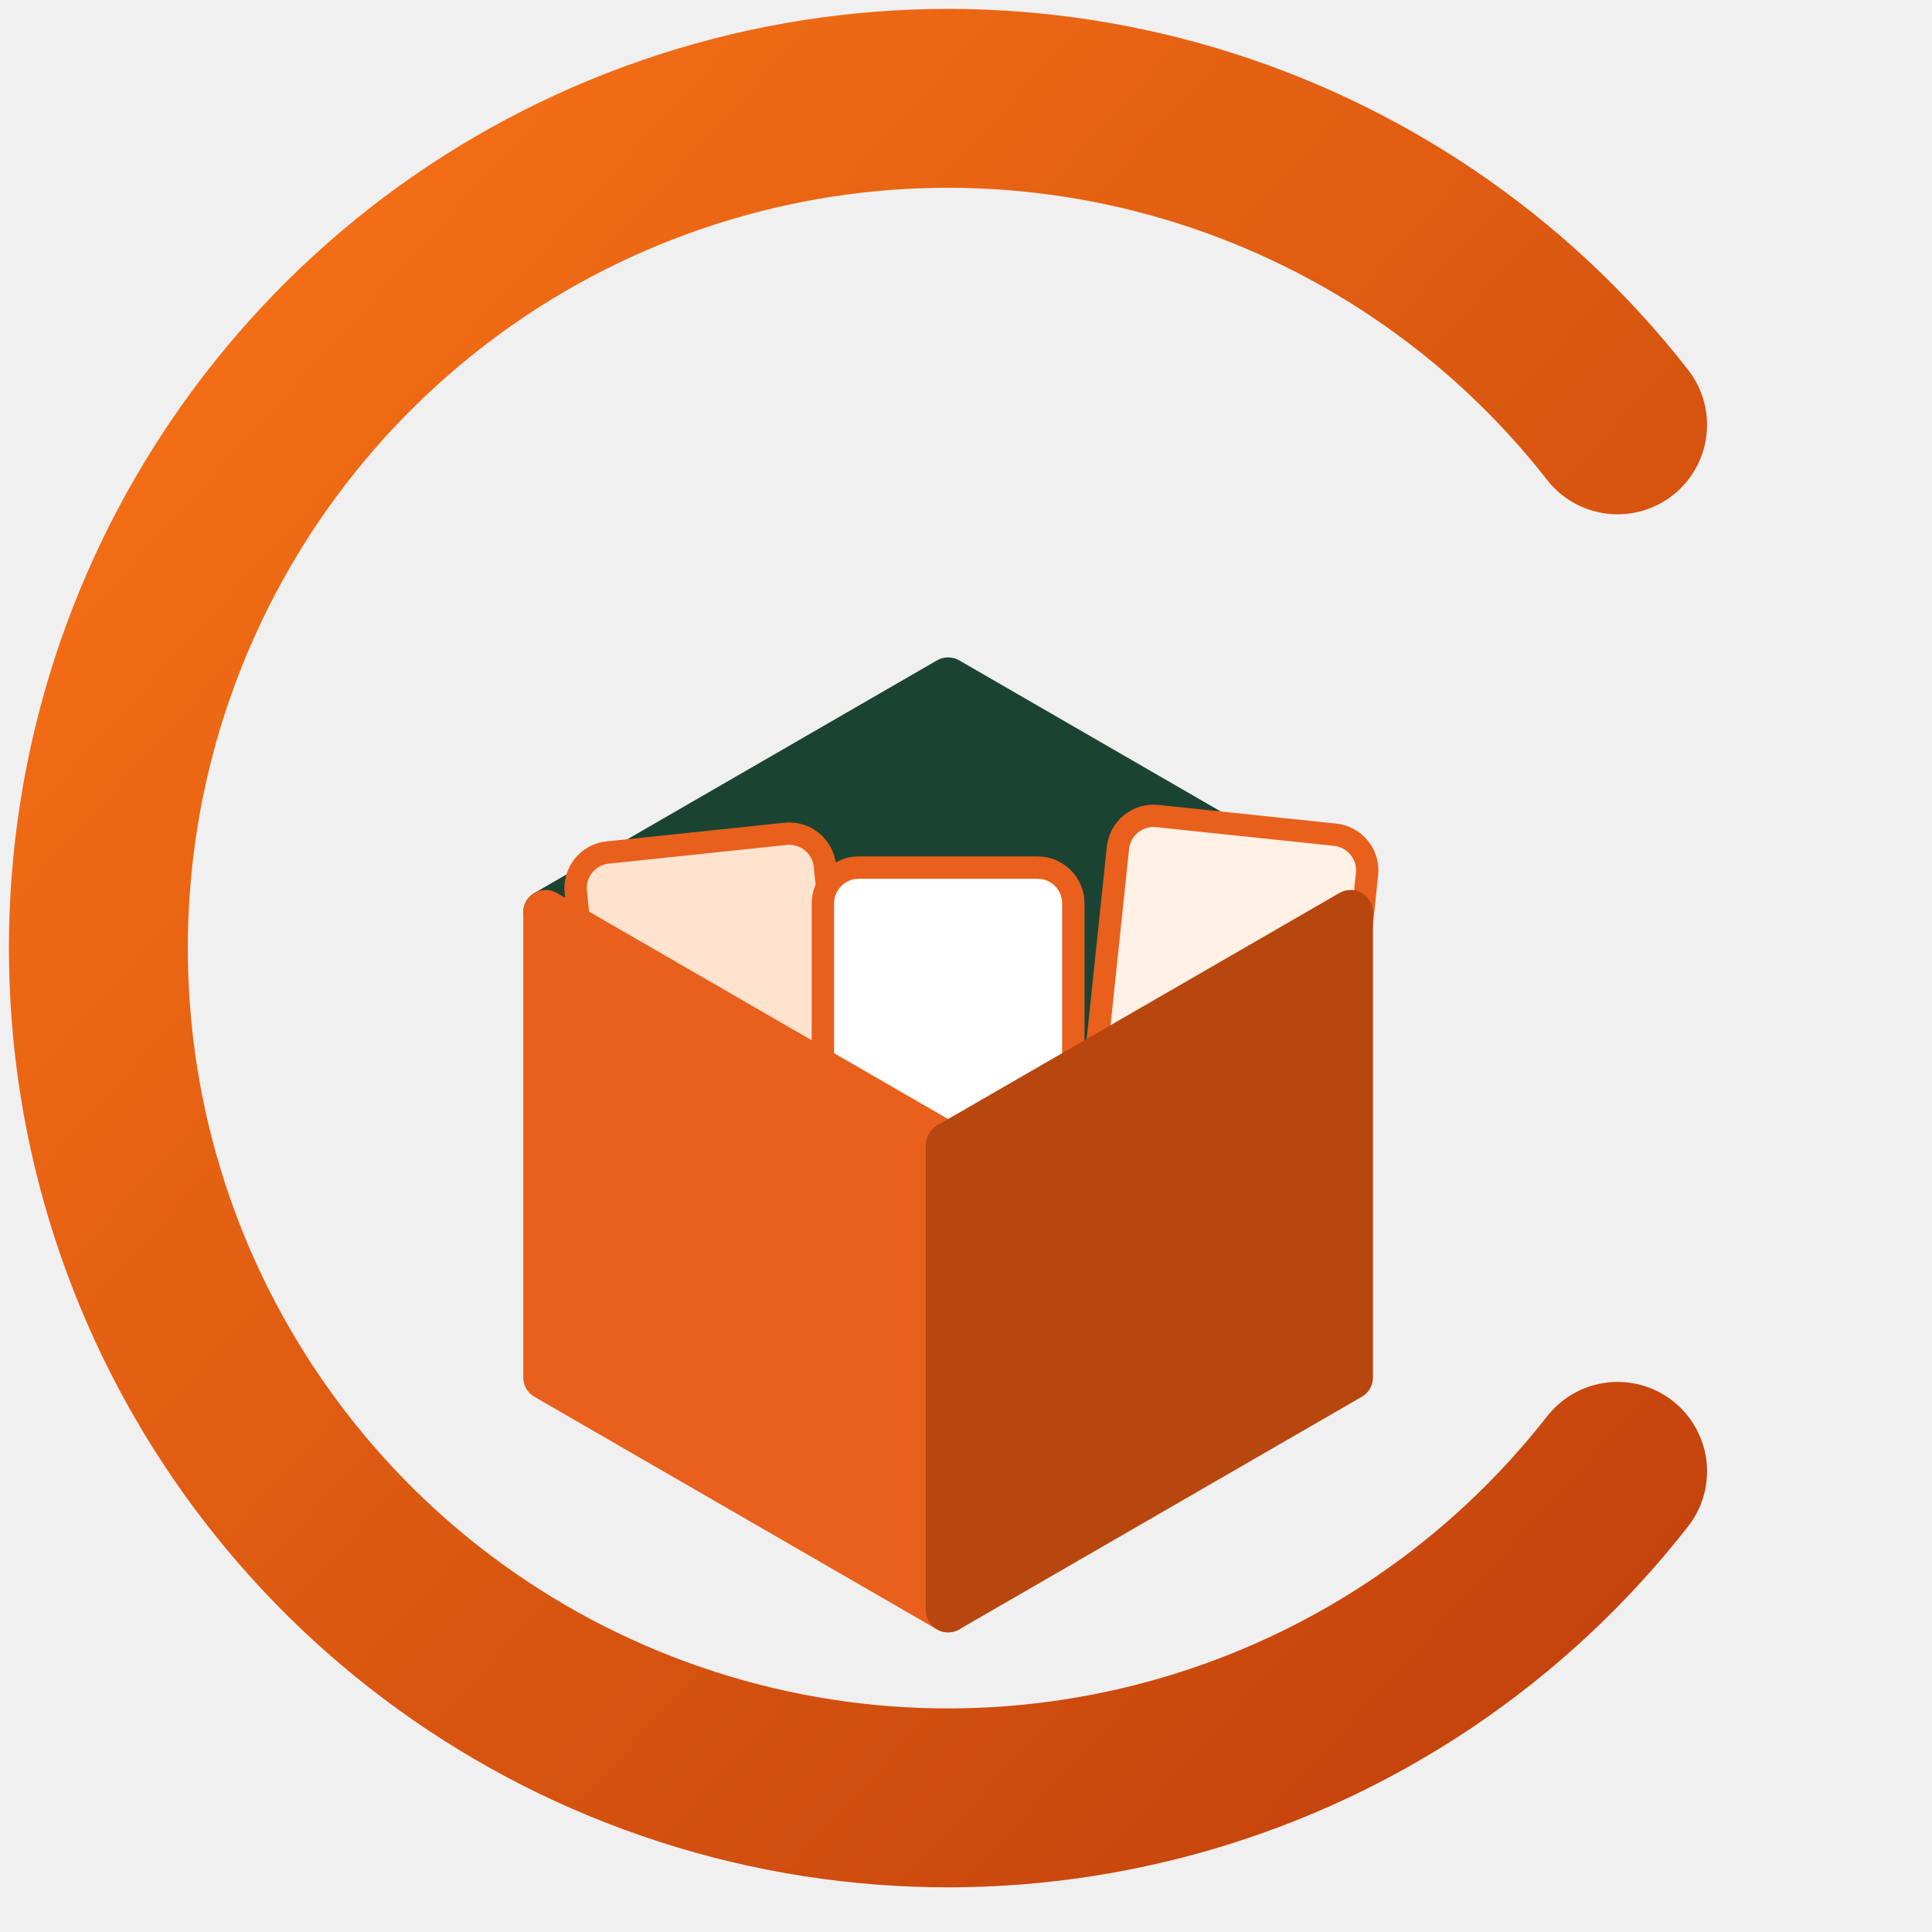
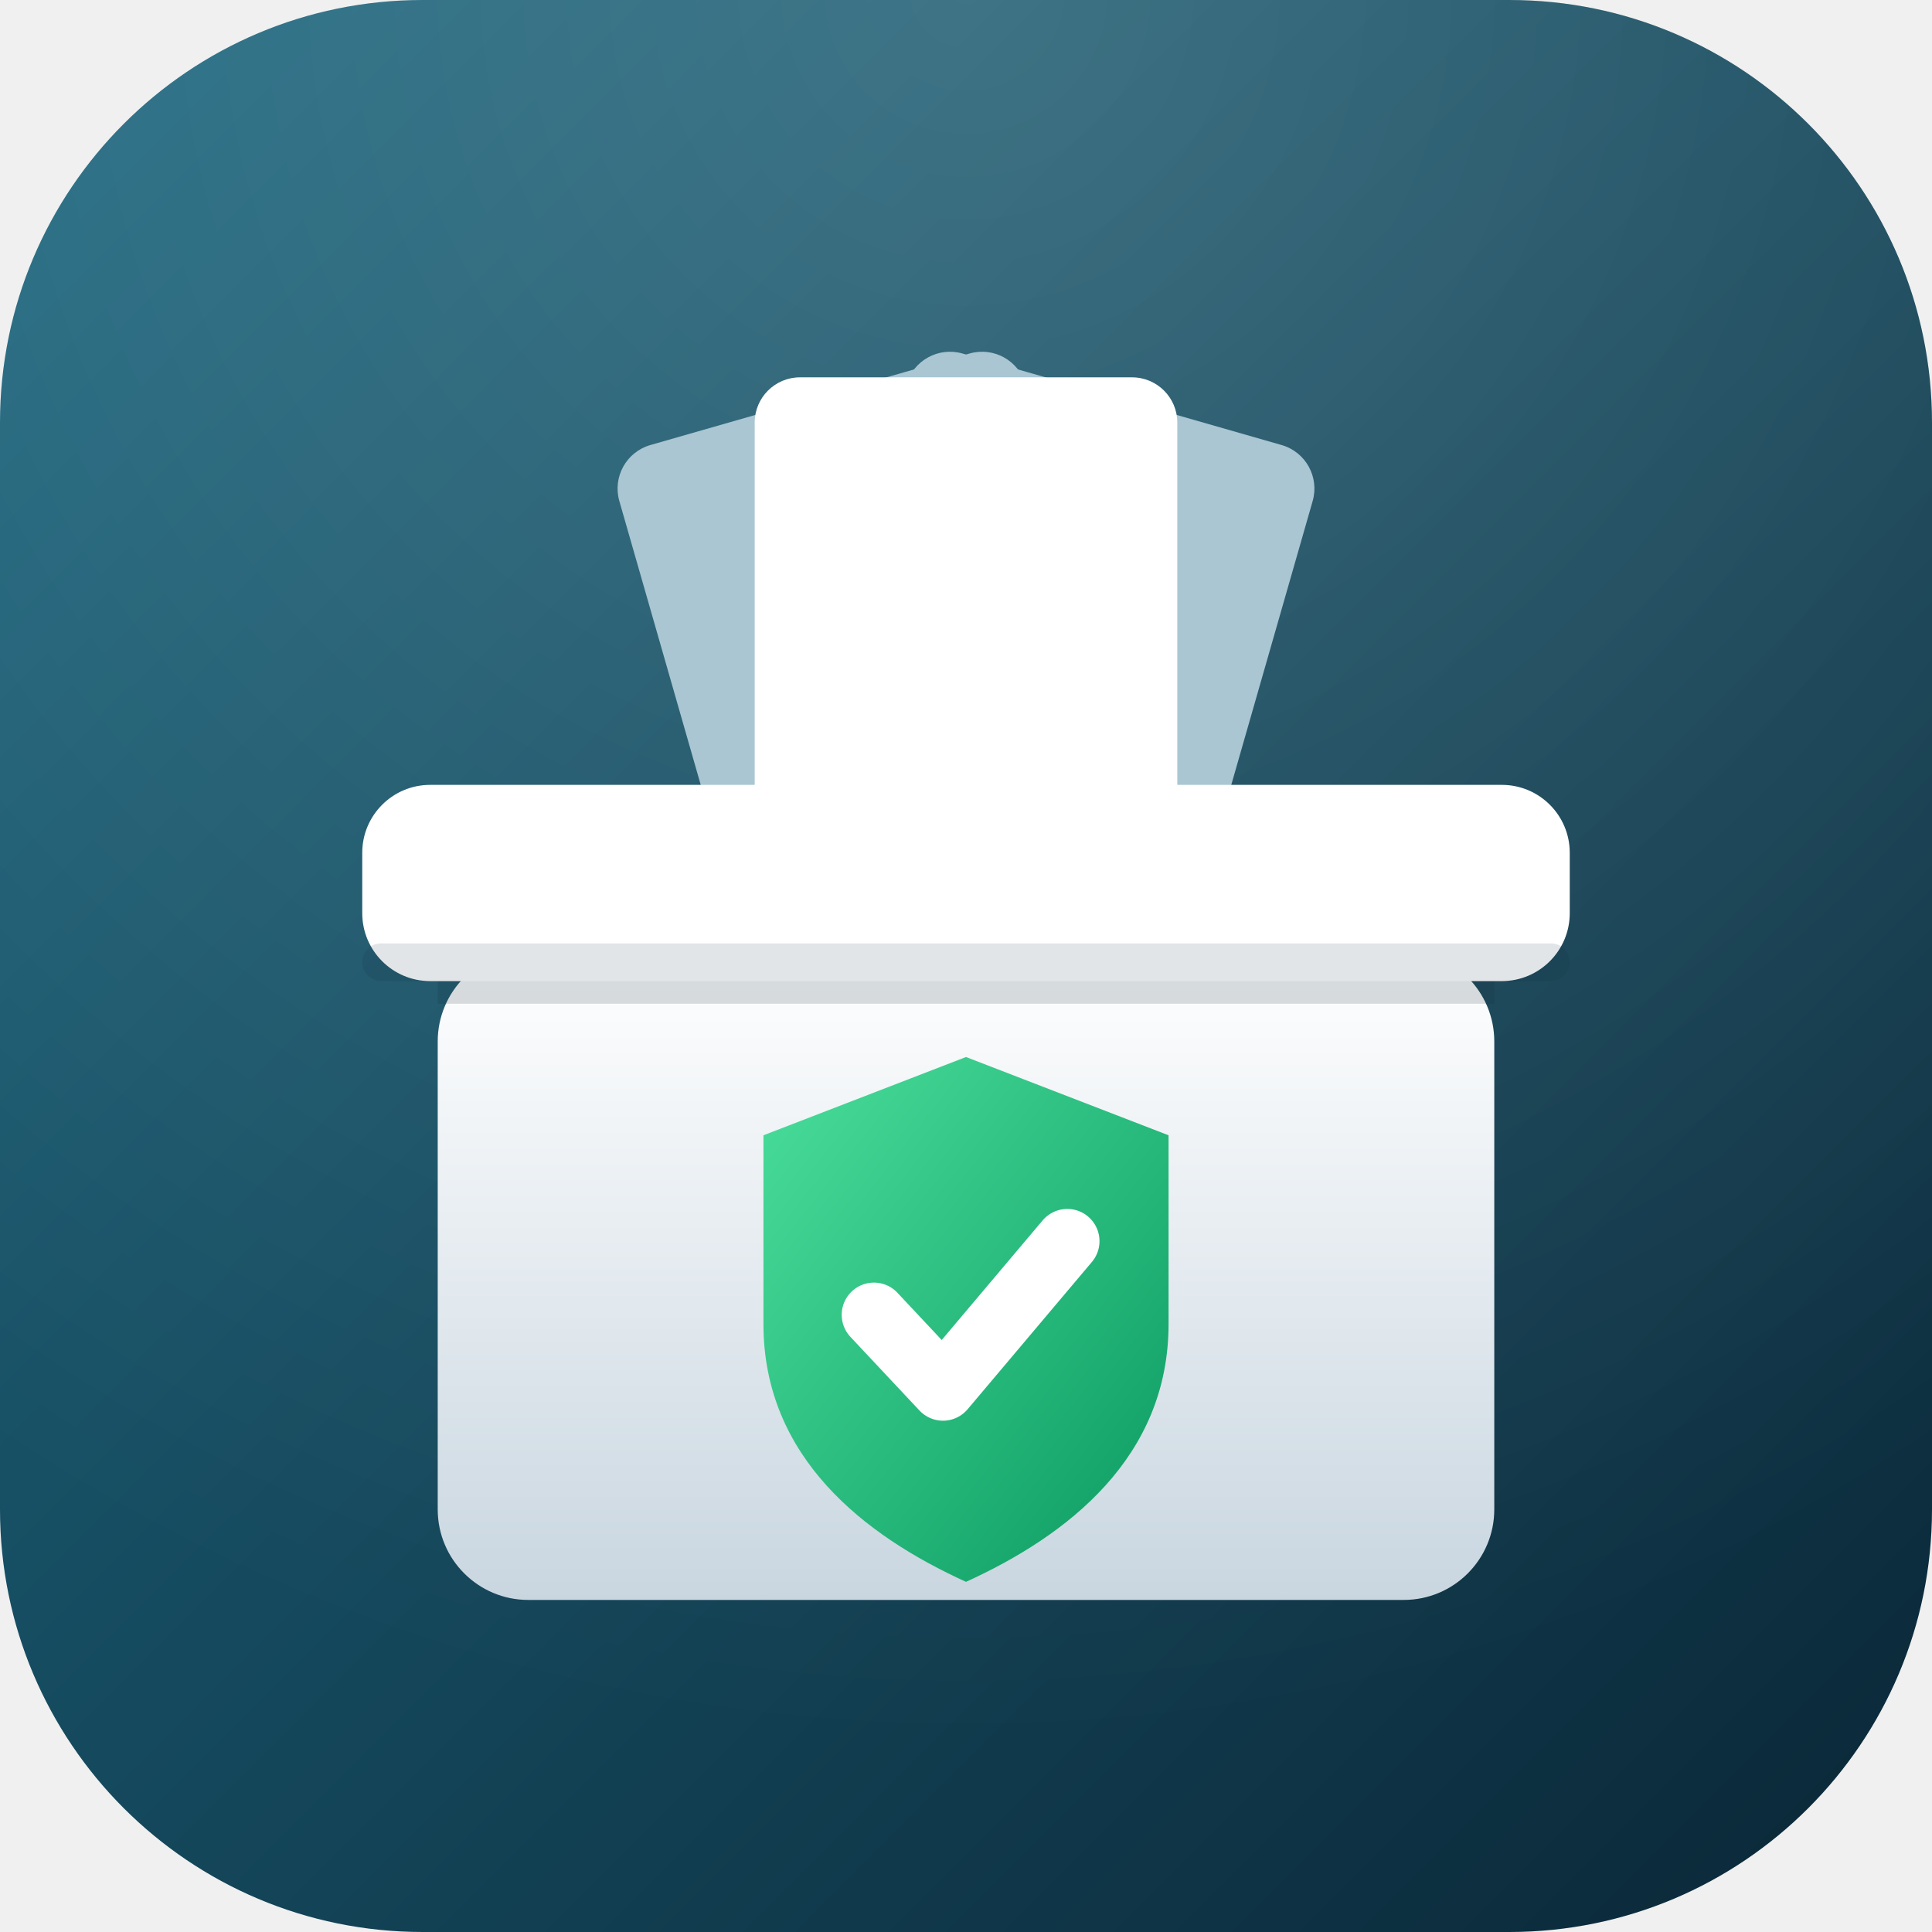
- <svg xmlns="http://www.w3.org/2000/svg" viewBox="44 44 432 432" role="img" aria-label="ItemCare">
+ <svg xmlns="http://www.w3.org/2000/svg" viewBox="0 0 512 512">
  <defs>
-     <linearGradient id="a3" x1="0" y1="0" x2="1" y2="1">
-       <stop offset="0" stop-color="#F97316" />
-       <stop offset="1" stop-color="#C2410C" />
+     <linearGradient id="bg" x1="0" y1="0" x2="1" y2="1">
+       <stop offset="0" stop-color="#1F6A82" />
+       <stop offset="1" stop-color="#0A2636" />
    </linearGradient>
+     <linearGradient id="box" x1="0" y1="0" x2="0" y2="1">
+       <stop offset="0" stop-color="#FFFFFF" />
+       <stop offset="1" stop-color="#C9D6E0" />
+     </linearGradient>
+     <linearGradient id="sh" x1="0" y1="0" x2="1" y2="1">
+       <stop offset="0" stop-color="#4ADE9B" />
+       <stop offset="1" stop-color="#0B9A62" />
+     </linearGradient>
+     <radialGradient id="glow" cx=".5" cy="0" r=".9">
+       <stop offset="0" stop-color="#fff" stop-opacity=".16" />
+       <stop offset="1" stop-color="#fff" stop-opacity="0" />
+     </radialGradient>
  </defs>
-   <path d="M405.7 139A190 190 0 1 0 405.7 373" fill="none" stroke="url(#a3)" stroke-width="40" stroke-linecap="round" />
-   <polygon points="166,248 256,196 346,248 256,300" fill="#1B4332" stroke="#1B4332" stroke-width="10" stroke-linejoin="round" />
-   <g transform="rotate(-6 210 330)">
-     <rect x="182" y="232" width="56" height="108" rx="8" fill="#FFE3CF" stroke="#E8601C" stroke-width="5" />
+   <rect width="512" height="512" rx="112" fill="url(#bg)" />
+   <rect width="512" height="512" rx="112" fill="url(#glow)" />
+   <g transform="rotate(-16 256 250)">
+     <rect x="200" y="100" width="112" height="152" rx="12" fill="#A9C6D2" />
  </g>
-   <g transform="rotate(6 312 330)">
-     <rect x="284" y="228" width="56" height="112" rx="8" fill="#FFF1E6" stroke="#E8601C" stroke-width="5" />
+   <g transform="rotate(16 256 250)">
+     <rect x="200" y="100" width="112" height="152" rx="12" fill="#A9C6D2" />
  </g>
-   <g transform="rotate(0 256 330)">
-     <rect x="228" y="238" width="56" height="102" rx="8" fill="#FFFFFF" stroke="#E8601C" stroke-width="5" />
+   <g transform="rotate(0 256 250)">
+     <rect x="200" y="100" width="112" height="152" rx="12" fill="#FFFFFF" />
  </g>
-   <polygon points="166,248 256,300 256,404 166,352" fill="#E8601C" stroke="#E8601C" stroke-width="10" stroke-linejoin="round" />
-   <polygon points="256,300 346,248 346,352 256,404" fill="#B8470F" stroke="#B8470F" stroke-width="10" stroke-linejoin="round" />
+   <rect x="116" y="252" width="280" height="172" rx="24" fill="url(#box)" />
+   <rect x="116" y="252" width="280" height="14" fill="#0A2636" opacity=".16" />
+   <rect x="96" y="208" width="320" height="52" rx="18" fill="#FFFFFF" />
+   <rect x="96" y="250" width="320" height="10" rx="5" fill="#0A2636" opacity=".12" />
+   <g transform="translate(256 346) scale(1.22)">
+     <path d="M0-54-44-37V4C-44 33-22 50 0 60 22 50 44 33 44 4V-37z" fill="url(#sh)" />
+     <path d="M-20 2-5 18 22-14" fill="none" stroke="#fff" stroke-width="14" stroke-linecap="round" stroke-linejoin="round" />
+   </g>
</svg>
